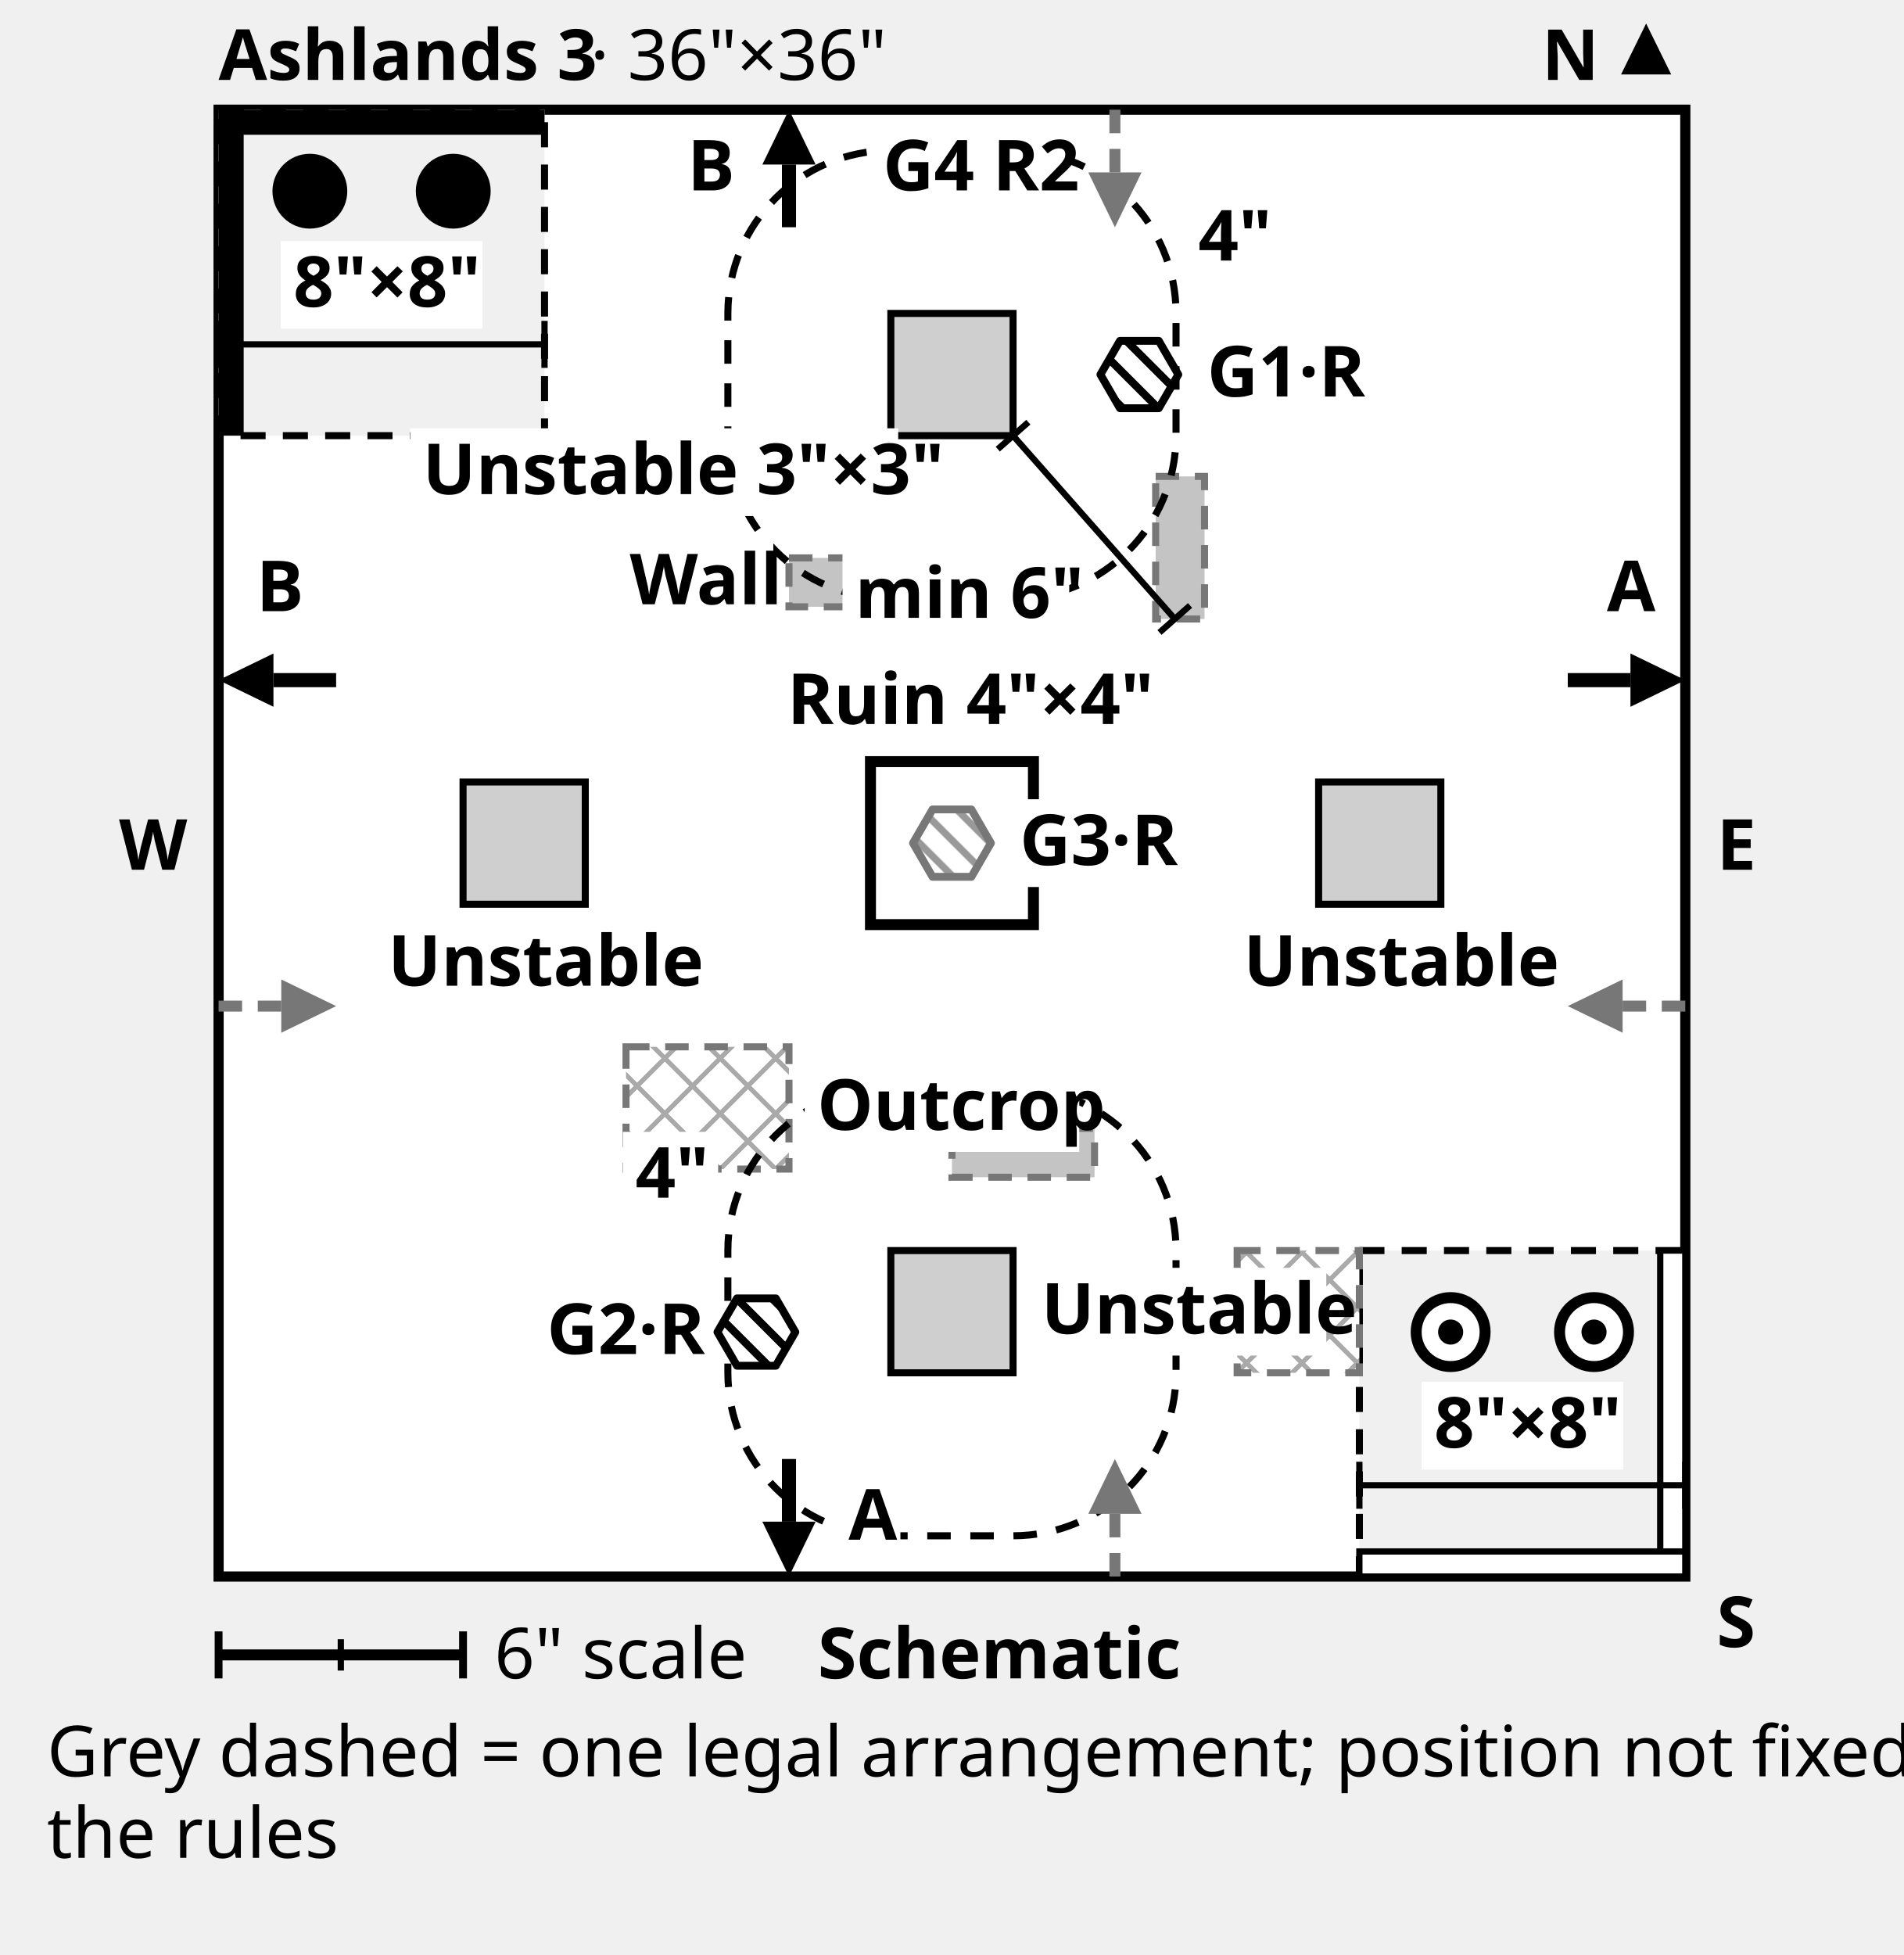
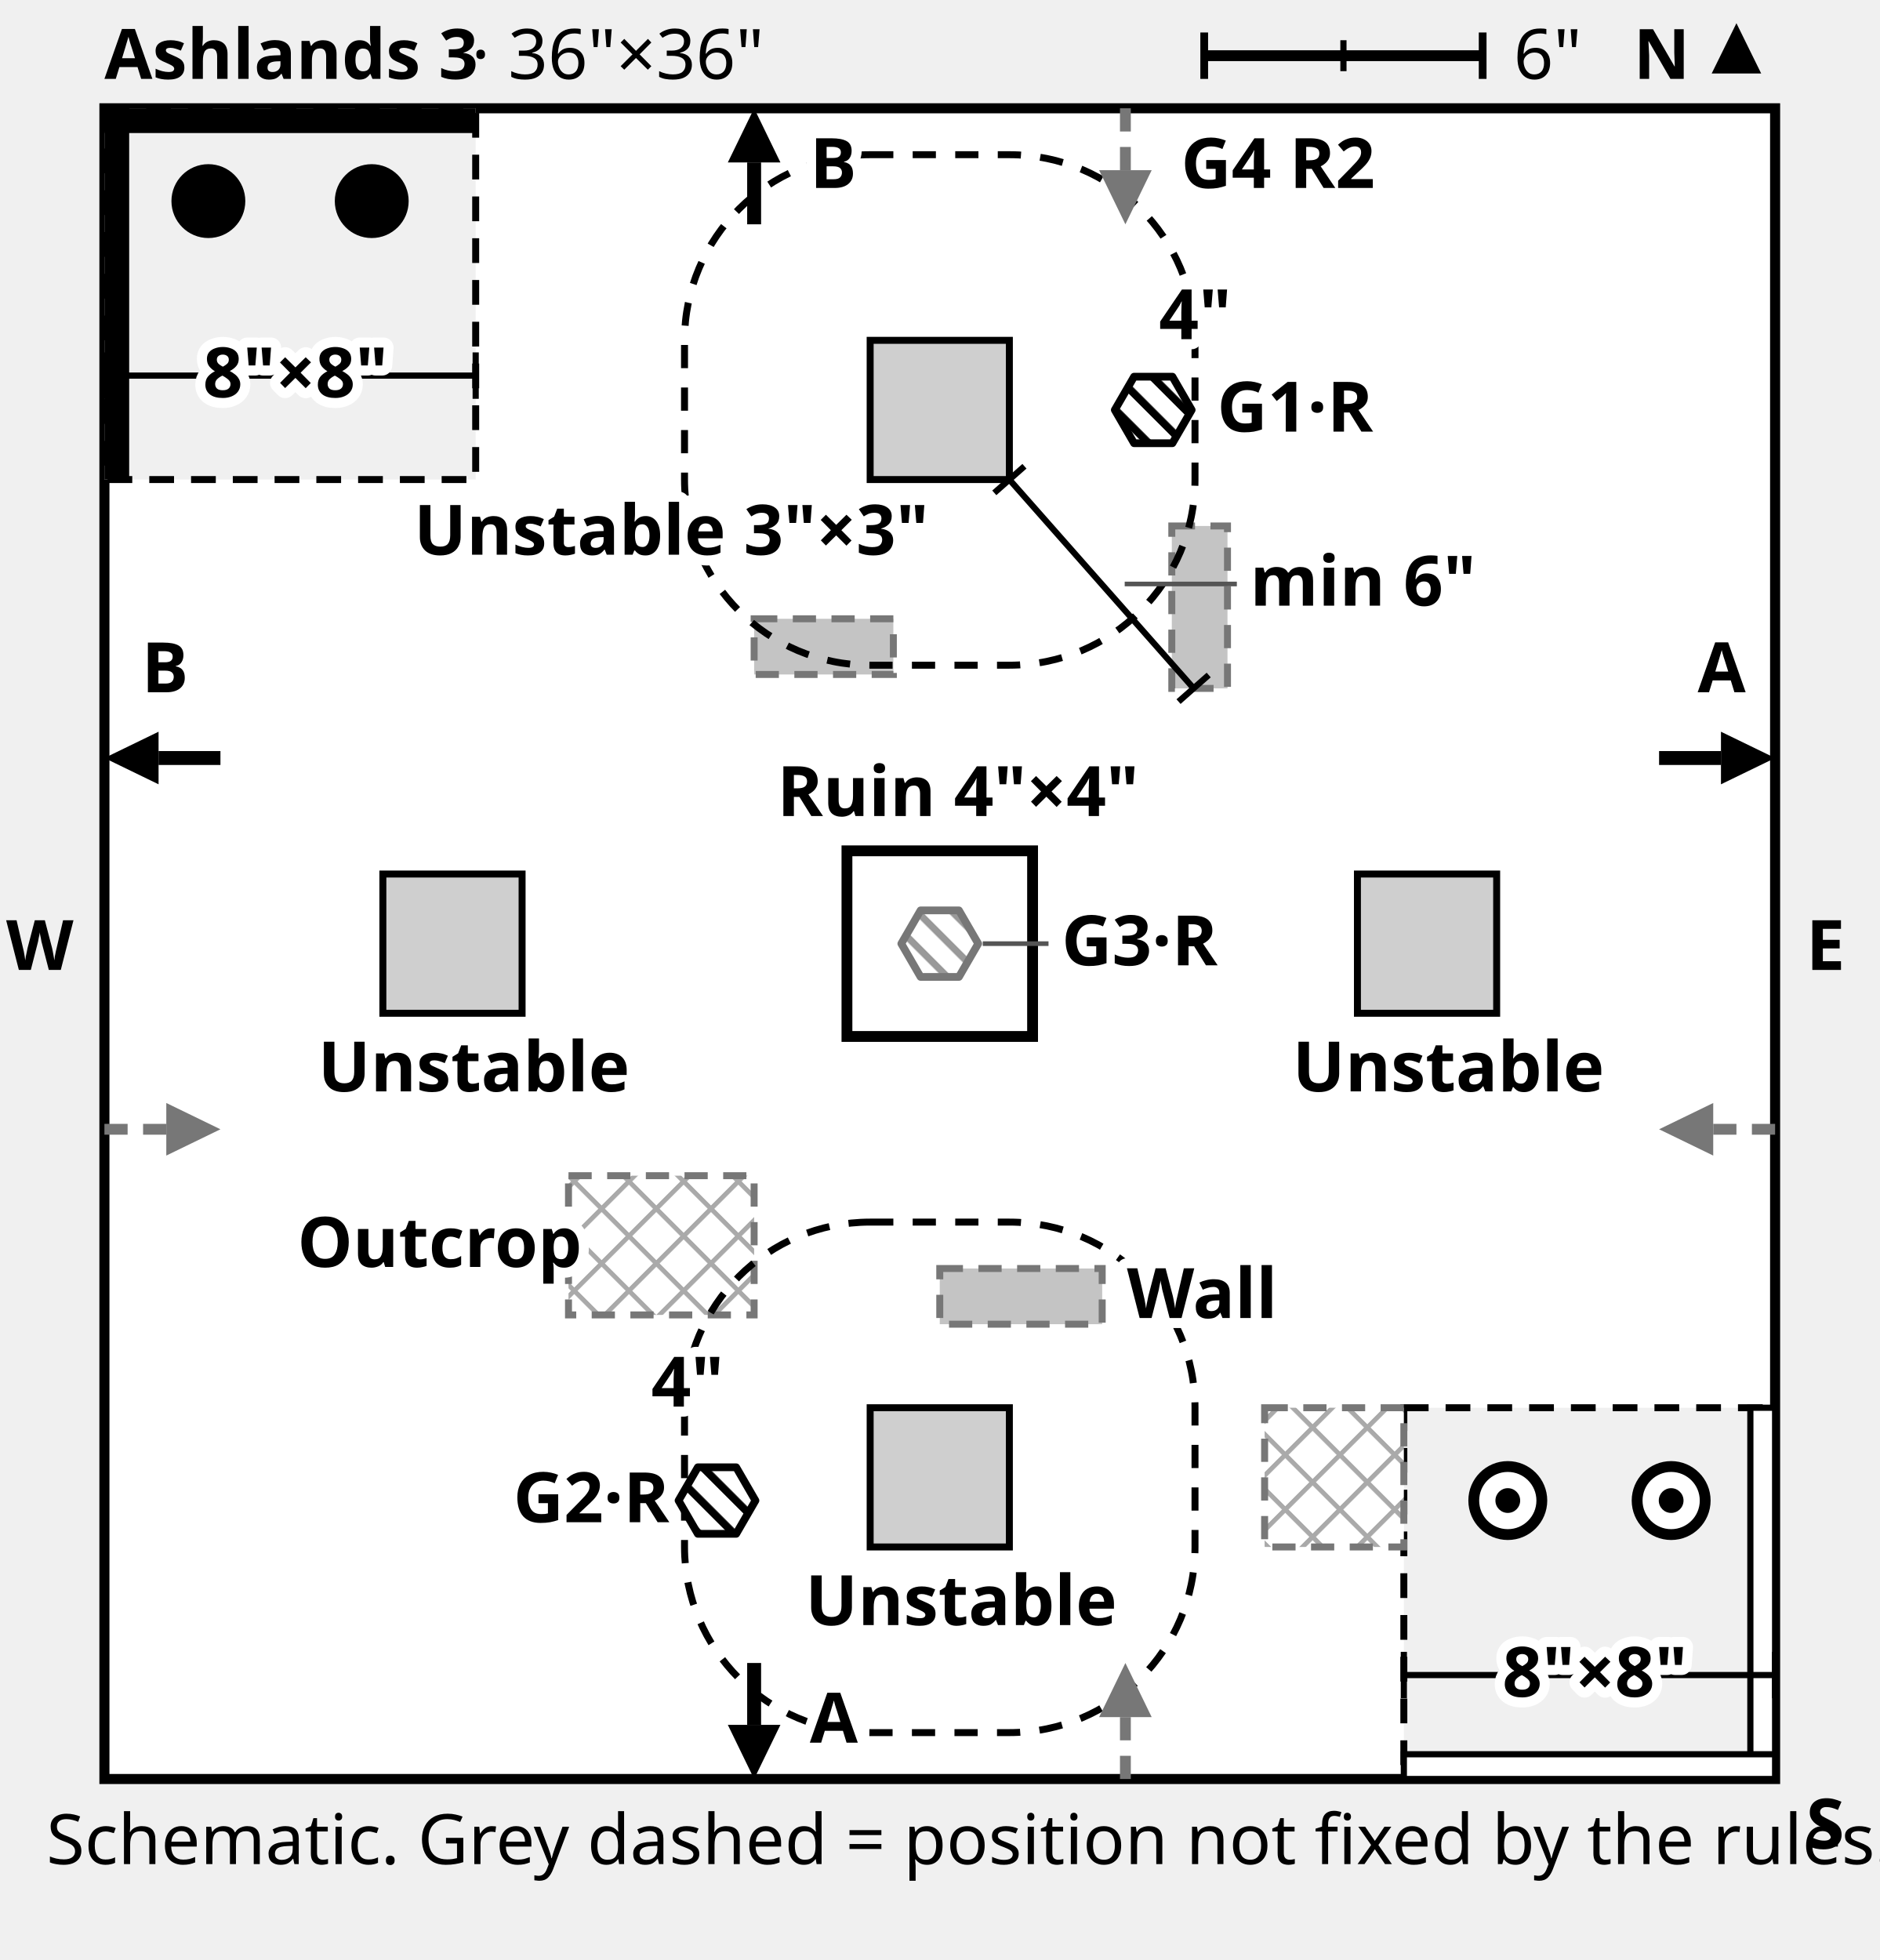
- <svg xmlns="http://www.w3.org/2000/svg" width="243pt" height="249.5pt" viewBox="0 0 243 249.5">
+ <svg xmlns="http://www.w3.org/2000/svg" width="243pt" height="253.4pt" viewBox="0 0 243 253.4">
  <defs>
    <pattern id="p-cover" width="5" height="5" patternUnits="userSpaceOnUse" patternTransform="rotate(45)">
      <rect width="5" height="5" fill="#fff" />
      <path d="M0 0.5H5M0.5 0V5" stroke="#444" stroke-width="0.7" fill="none" />
    </pattern>
    <pattern id="p-diff" width="4" height="4" patternUnits="userSpaceOnUse">
      <rect width="4" height="4" fill="#fff" />
      <circle cx="1" cy="1" r="0.75" fill="#222" />
      <circle cx="3" cy="3" r="0.75" fill="#222" />
    </pattern>
    <pattern id="p-imp" width="2.4" height="2.4" patternUnits="userSpaceOnUse" patternTransform="rotate(45)">
      <rect width="2.4" height="2.4" fill="#fff" />
      <path d="M0.4 0V2.4" stroke="#000" stroke-width="0.95" fill="none" />
    </pattern>
    <pattern id="p-mon" width="3.2" height="3.2" patternUnits="userSpaceOnUse" patternTransform="rotate(-45)">
      <rect width="3.2" height="3.2" fill="#fff" />
      <path d="M0.5 0V3.2" stroke="#000" stroke-width="1" fill="none" />
    </pattern>
    <pattern id="p-aoe" width="4" height="4" patternUnits="userSpaceOnUse" patternTransform="rotate(-45)">
      <rect width="4" height="4" fill="#fff" />
      <path d="M0.5 0V4" stroke="#777" stroke-width="1.4" fill="none" />
    </pattern>
  </defs>
  <defs>
    <pattern id="p-cover-l" width="5" height="5" patternUnits="userSpaceOnUse" patternTransform="rotate(45)">
      <rect width="5" height="5" fill="#fff" />
      <path d="M0 0.5H5M0.5 0V5" stroke="#aaa" stroke-width="0.6" fill="none" />
    </pattern>
    <pattern id="p-diff-l" width="4" height="4" patternUnits="userSpaceOnUse">
      <rect width="4" height="4" fill="#fff" />
      <circle cx="1" cy="1" r="0.7" fill="#999" />
      <circle cx="3" cy="3" r="0.7" fill="#999" />
    </pattern>
    <pattern id="p-imp-l" width="2.6" height="2.6" patternUnits="userSpaceOnUse" patternTransform="rotate(45)">
      <rect width="2.6" height="2.6" fill="#fff" />
      <path d="M0.4 0V2.6" stroke="#aaa" stroke-width="0.8" fill="none" />
    </pattern>
    <pattern id="p-mon-l" width="3.2" height="3.2" patternUnits="userSpaceOnUse" patternTransform="rotate(-45)">
      <rect width="3.2" height="3.2" fill="#fff" />
      <path d="M0.5 0V3.2" stroke="#999" stroke-width="0.9" fill="none" />
    </pattern>
    <pattern id="p-water" width="6" height="4" patternUnits="userSpaceOnUse">
      <rect width="6" height="4" fill="#fff" />
      <path d="M0 2.2Q1.5 0.4 3 2.2T6 2.2" stroke="#333" stroke-width="0.8" fill="none" />
    </pattern>
    <pattern id="p-water-l" width="6" height="4" patternUnits="userSpaceOnUse">
      <rect width="6" height="4" fill="#fff" />
      <path d="M0 2.2Q1.5 0.4 3 2.2T6 2.2" stroke="#aaa" stroke-width="0.8" fill="none" />
    </pattern>
    <pattern id="p-slip" width="6" height="6" patternUnits="userSpaceOnUse" patternTransform="rotate(-30)">
      <rect width="6" height="6" fill="#fff" />
      <path d="M0.5 1.5H3.5M3.5 4.5H5.5" stroke="#333" stroke-width="0.9" fill="none" />
    </pattern>
    <pattern id="p-slip-l" width="6" height="6" patternUnits="userSpaceOnUse" patternTransform="rotate(-30)">
      <rect width="6" height="6" fill="#fff" />
      <path d="M0.5 1.5H3.5M3.5 4.5H5.5" stroke="#aaa" stroke-width="0.9" fill="none" />
    </pattern>
-     <clipPath id="bclip">
-       <rect x="22.5" y="14" width="198" height="198" />
-     </clipPath>
    <pattern id="p-dark" width="4" height="4" patternUnits="userSpaceOnUse">
      <rect width="4" height="4" fill="#d9d9d9" />
      <path d="M0 4L4 0" stroke="#fff" stroke-width="0.9" fill="none" />
    </pattern>
+     <pattern id="p-diffo" width="4" height="4" patternUnits="userSpaceOnUse">
+       <circle cx="1" cy="1" r="0.8" fill="#222" />
+       <circle cx="3" cy="3" r="0.8" fill="#222" />
+     </pattern>
+     <pattern id="p-diffo-l" width="4" height="4" patternUnits="userSpaceOnUse">
+       <circle cx="1" cy="1" r="0.8" fill="#999" />
+       <circle cx="3" cy="3" r="0.8" fill="#999" />
+     </pattern>
+     <pattern id="p-chasm" width="6" height="6" patternUnits="userSpaceOnUse">
+       <rect width="6" height="6" fill="#d4d4d4" />
+       <path d="M1.5 0V6M4.5 0V6" stroke="#333" stroke-width="1.1" stroke-dasharray="2.6 1.6" fill="none" />
+     </pattern>
+     <pattern id="p-chasm-l" width="6" height="6" patternUnits="userSpaceOnUse">
+       <rect width="6" height="6" fill="#efefef" />
+       <path d="M1.5 0V6M4.5 0V6" stroke="#aaa" stroke-width="1.1" stroke-dasharray="2.6 1.6" fill="none" />
+     </pattern>
+     <clipPath id="bclip">
+       <rect x="13.5" y="14" width="216" height="216" />
+     </clipPath>
  </defs>
-   <rect x="27.9" y="14" width="187.2" height="187.2" fill="#fff" stroke="#000" stroke-width="1.3" />
-   <rect x="27.9" y="14" width="41.6" height="41.6" fill="#f0f0f0" stroke="#000" stroke-width="0.9" stroke-dasharray="3.2 2.2" />
-   <rect x="27.9" y="14" width="3.2" height="41.6" fill="#000" />
-   <rect x="27.9" y="14" width="41.6" height="3.2" fill="#000" />
-   <line x1="27.9" y1="43.95" x2="69.5" y2="43.95" stroke="#000" stroke-width="0.8" stroke-linecap="butt" />
-   <line x1="27.9" y1="40.95" x2="27.9" y2="46.95" stroke="#000" stroke-width="0.8" stroke-linecap="butt" />
-   <line x1="69.5" y1="40.95" x2="69.5" y2="46.95" stroke="#000" stroke-width="0.8" stroke-linecap="butt" />
-   <rect x="173.5" y="159.6" width="41.6" height="41.6" fill="#f0f0f0" stroke="#000" stroke-width="0.9" stroke-dasharray="3.2 2.2" />
-   <rect x="211.9" y="159.6" width="3.2" height="41.6" fill="#fff" stroke="#000" stroke-width="0.8" />
-   <rect x="173.5" y="198" width="41.6" height="3.2" fill="#fff" stroke="#000" stroke-width="0.8" />
-   <line x1="173.5" y1="189.55" x2="215.1" y2="189.55" stroke="#000" stroke-width="0.8" stroke-linecap="butt" />
-   <line x1="173.5" y1="186.55" x2="173.5" y2="192.55" stroke="#000" stroke-width="0.8" stroke-linecap="butt" />
-   <line x1="215.1" y1="186.55" x2="215.1" y2="192.55" stroke="#000" stroke-width="0.8" stroke-linecap="butt" />
-   <rect x="111.1" y="97.2" width="20.8" height="20.8" fill="none" stroke="#000" stroke-width="1.4" />
-   <rect x="113.7" y="40" width="15.6" height="15.6" fill="#cfcfcf" stroke="#000" stroke-width="0.9" />
-   <rect x="168.3" y="99.8" width="15.6" height="15.6" fill="#cfcfcf" stroke="#000" stroke-width="0.9" />
-   <rect x="113.7" y="159.6" width="15.6" height="15.6" fill="#cfcfcf" stroke="#000" stroke-width="0.9" />
-   <rect x="59.1" y="99.8" width="15.6" height="15.6" fill="#cfcfcf" stroke="#000" stroke-width="0.9" />
-   <rect x="100.7" y="71.2" width="15.6" height="6.24" fill="#c4c4c4" stroke="#777" stroke-width="0.9" stroke-dasharray="3 2" />
-   <rect x="121.5" y="144" width="18.2" height="6.24" fill="#c4c4c4" stroke="#777" stroke-width="0.9" stroke-dasharray="3 2" />
-   <rect x="147.5" y="60.8" width="6.24" height="18.2" fill="#c4c4c4" stroke="#777" stroke-width="0.9" stroke-dasharray="3 2" />
-   <rect x="79.9" y="133.6" width="20.8" height="15.6" fill="url(#p-cover-l)" stroke="#777" stroke-width="0.9" stroke-dasharray="3 2" />
-   <rect x="157.9" y="159.6" width="15.6" height="15.6" fill="url(#p-cover-l)" stroke="#777" stroke-width="0.9" stroke-dasharray="3 2" />
-   <line x1="129.3" y1="55.6" x2="149.94" y2="78.99" stroke="#000" stroke-width="0.8" stroke-linecap="butt" />
-   <line x1="131.25" y1="53.88" x2="127.35" y2="57.32" stroke="#000" stroke-width="0.8" stroke-linecap="butt" />
-   <line x1="151.89" y1="77.27" x2="147.99" y2="80.72" stroke="#000" stroke-width="0.8" stroke-linecap="butt" />
-   <g clip-path="url(#bclip)">
-     <path d="M113.7 19.2 H129.3 A20.8 20.8 0 0 1 150.1 40 V55.6 A20.8 20.8 0 0 1 129.3 76.4 H113.7 A20.8 20.8 0 0 1 92.9 55.6 V40 A20.8 20.8 0 0 1 113.7 19.2 Z" fill="none" stroke="#000" stroke-width="0.9" stroke-linecap="butt" stroke-linejoin="round" stroke-dasharray="3 2.5" />
-   </g>
-   <g clip-path="url(#bclip)">
-     <path d="M113.7 138.8 H129.3 A20.8 20.8 0 0 1 150.1 159.6 V175.2 A20.8 20.8 0 0 1 129.3 196 H113.7 A20.8 20.8 0 0 1 92.9 175.2 V159.6 A20.8 20.8 0 0 1 113.7 138.8 Z" fill="none" stroke="#000" stroke-width="0.9" stroke-linecap="butt" stroke-linejoin="round" stroke-dasharray="3 2.5" />
-   </g>
-   <polygon points="150.39,47.8 147.9,52.1 142.94,52.1 140.45,47.8 142.94,43.5 147.9,43.5" fill="url(#p-mon)" stroke="#000" stroke-width="1" stroke-linejoin="round" />
-   <polygon points="101.51,170 99.02,174.3 94.06,174.3 91.57,170 94.06,165.7 99.02,165.7" fill="url(#p-mon)" stroke="#000" stroke-width="1" stroke-linejoin="round" />
-   <polygon points="126.47,107.6 123.98,111.9 119.02,111.9 116.53,107.6 119.02,103.3 123.98,103.3" fill="url(#p-mon-l)" stroke="#777" stroke-width="1" stroke-linejoin="round" />
-   <line x1="142.3" y1="14" x2="142.3" y2="22" stroke="#777" stroke-width="1.4" stroke-linecap="butt" stroke-dasharray="3 2" />
-   <polygon points="142.3,29 138.9,22 145.7,22" fill="#777" />
-   <line x1="215.1" y1="128.4" x2="207.1" y2="128.4" stroke="#777" stroke-width="1.4" stroke-linecap="butt" stroke-dasharray="3 2" />
-   <polygon points="200.1,128.4 207.1,125 207.1,131.8" fill="#777" />
-   <line x1="142.3" y1="201.2" x2="142.3" y2="193.2" stroke="#777" stroke-width="1.4" stroke-linecap="butt" stroke-dasharray="3 2" />
-   <polygon points="142.3,186.2 145.7,193.2 138.9,193.2" fill="#777" />
-   <line x1="27.9" y1="128.4" x2="35.9" y2="128.4" stroke="#777" stroke-width="1.4" stroke-linecap="butt" stroke-dasharray="3 2" />
-   <polygon points="42.9,128.4 35.9,131.8 35.9,125" fill="#777" />
-   <line x1="100.7" y1="186.2" x2="100.7" y2="194.2" stroke="#000" stroke-width="1.8" stroke-linecap="butt" />
-   <polygon points="100.7,201.2 97.3,194.2 104.1,194.2" fill="#000" />
-   <line x1="200.1" y1="86.8" x2="208.1" y2="86.8" stroke="#000" stroke-width="1.8" stroke-linecap="butt" />
-   <polygon points="215.1,86.8 208.1,90.2 208.1,83.4" fill="#000" />
-   <line x1="100.7" y1="29" x2="100.7" y2="21" stroke="#000" stroke-width="1.8" stroke-linecap="butt" />
-   <polygon points="100.7,14 104.1,21 97.3,21" fill="#000" />
-   <line x1="42.9" y1="86.8" x2="34.9" y2="86.8" stroke="#000" stroke-width="1.8" stroke-linecap="butt" />
-   <polygon points="27.9,86.8 34.9,83.4 34.9,90.2" fill="#000" />
-   <circle cx="39.55" cy="24.4" r="4.4" fill="#000" stroke="#000" stroke-width="0.75" />
-   <circle cx="57.85" cy="24.4" r="4.4" fill="#000" stroke="#000" stroke-width="0.75" />
-   <circle cx="185.15" cy="170" r="4.4" fill="#fff" stroke="#000" stroke-width="1.4" />
-   <circle cx="185.15" cy="170" r="1.6" fill="#000" />
-   <circle cx="203.45" cy="170" r="4.4" fill="#fff" stroke="#000" stroke-width="1.4" />
-   <circle cx="203.45" cy="170" r="1.6" fill="#000" />
-   <rect x="35.84" y="30.75" width="25.73" height="11.2" fill="#fff" />
-   <text x="37.44" y="39.15" font-weight="600" font-family="'Source Sans 3'" font-size="9" fill="#000">8"×8"</text>
-   <rect x="181.44" y="176.35" width="25.73" height="11.2" fill="#fff" />
-   <text x="183.04" y="184.75" font-weight="600" font-family="'Source Sans 3'" font-size="9" fill="#000">8"×8"</text>
-   <rect x="98.87" y="84" width="45.26" height="11.2" fill="#fff" />
-   <text x="100.47" y="92.4" font-weight="600" font-family="'Source Sans 3'" font-size="9" fill="#000">Ruin 4"×4"</text>
-   <rect x="52.34" y="54.66" width="62.3" height="11.2" fill="#fff" />
-   <text x="53.94" y="63.06" font-weight="600" font-family="'Source Sans 3'" font-size="9" fill="#000">Unstable 3"×3"</text>
-   <rect x="157.11" y="117.4" width="37.98" height="11.2" fill="#fff" />
-   <text x="158.71" y="125.8" font-weight="600" font-family="'Source Sans 3'" font-size="9" fill="#000">Unstable</text>
-   <rect x="131.3" y="161.8" width="37.98" height="11.2" fill="#fff" />
-   <text x="132.9" y="170.2" font-weight="600" font-family="'Source Sans 3'" font-size="9" fill="#000">Unstable</text>
-   <rect x="47.91" y="117.4" width="37.98" height="11.2" fill="#fff" />
-   <text x="49.51" y="125.8" font-weight="600" font-family="'Source Sans 3'" font-size="9" fill="#000">Unstable</text>
-   <rect x="78.78" y="68.72" width="19.92" height="11.2" fill="#fff" />
-   <text x="80.38" y="77.12" font-weight="600" font-family="'Source Sans 3'" font-size="9" fill="#000">Wall</text>
-   <rect x="102.7" y="135.8" width="35.05" height="11.2" fill="#fff" />
-   <text x="104.3" y="144.2" font-weight="600" font-family="'Source Sans 3'" font-size="9" fill="#000">Outcrop</text>
-   <rect x="107.53" y="70.45" width="28.94" height="11.2" fill="#fff" />
-   <text x="109.13" y="78.85" font-weight="600" font-family="'Source Sans 3'" font-size="9" fill="#000">min 6"</text>
-   <rect x="151.34" y="24.85" width="12.16" height="11.2" fill="#fff" />
-   <text x="152.94" y="33.25" font-weight="600" font-family="'Source Sans 3'" font-size="9" fill="#000">4"</text>
-   <rect x="79.5" y="144.45" width="12.16" height="11.2" fill="#fff" />
-   <text x="81.1" y="152.85" font-weight="600" font-family="'Source Sans 3'" font-size="9" fill="#000">4"</text>
-   <rect x="152.48" y="42.2" width="21.27" height="11.2" fill="#fff" />
-   <text x="154.08" y="50.6" font-weight="600" font-family="'Source Sans 3'" font-size="9" fill="#000">G1·R</text>
-   <rect x="68.21" y="164.4" width="21.27" height="11.2" fill="#fff" />
-   <text x="69.81" y="172.8" font-weight="600" font-family="'Source Sans 3'" font-size="9" fill="#000">G2·R</text>
-   <rect x="128.56" y="102" width="21.27" height="11.2" fill="#fff" />
-   <text x="130.16" y="110.4" font-weight="600" font-family="'Source Sans 3'" font-size="9" fill="#000">G3·R</text>
-   <rect x="111.09" y="15.9" width="25.21" height="11.2" fill="#fff" />
-   <text x="112.69" y="24.3" font-weight="600" font-family="'Source Sans 3'" font-size="9" fill="#000">G4 R2</text>
-   <rect x="106.7" y="188.1" width="8.22" height="11.2" fill="#fff" />
-   <text x="108.3" y="196.5" font-weight="600" font-family="'Source Sans 3'" font-size="9" fill="#000">A</text>
-   <rect x="203.49" y="69.6" width="8.22" height="11.2" fill="#fff" />
-   <text x="205.09" y="78" font-weight="600" font-family="'Source Sans 3'" font-size="9" fill="#000">A</text>
-   <rect x="86.13" y="15.9" width="8.57" height="11.2" fill="#fff" />
-   <text x="87.73" y="24.3" font-weight="600" font-family="'Source Sans 3'" font-size="9" fill="#000">B</text>
-   <rect x="31.11" y="69.6" width="8.57" height="11.2" fill="#fff" />
-   <text x="32.71" y="78" font-weight="600" font-family="'Source Sans 3'" font-size="9" fill="#000">B</text>
-   <text x="27.9" y="10.2" font-weight="700" font-family="'Source Sans 3'" font-size="9" fill="#000">Ashlands 3</text>
-   <text x="75.34" y="10.2" font-weight="400" font-family="'Source Sans 3'" font-size="9" fill="#000">·  36"×36"</text>
-   <polygon points="210.1,3 206.9,9.5 213.3,9.5" fill="#000" />
-   <text x="204.1" y="10.2" font-weight="700" font-family="'Source Sans 3'" font-size="9" fill="#000" text-anchor="end">N</text>
-   <text x="23.9" y="111" font-weight="700" font-family="'Source Sans 3'" font-size="9" fill="#000" text-anchor="end">W</text>
-   <text x="219.1" y="111" font-weight="700" font-family="'Source Sans 3'" font-size="9" fill="#000">E</text>
-   <line x1="27.9" y1="211.2" x2="59.1" y2="211.2" stroke="#000" stroke-width="1.4" stroke-linecap="butt" />
-   <line x1="27.9" y1="208.2" x2="27.9" y2="214.2" stroke="#000" stroke-width="1" stroke-linecap="butt" />
-   <line x1="59.1" y1="208.2" x2="59.1" y2="214.2" stroke="#000" stroke-width="1" stroke-linecap="butt" />
-   <line x1="43.5" y1="209.2" x2="43.5" y2="213.2" stroke="#000" stroke-width="0.8" stroke-linecap="butt" />
-   <text x="63.1" y="214.2" font-weight="400" font-family="'Source Sans 3'" font-size="9" fill="#000">6" scale</text>
-   <text x="104.38" y="214.2" font-weight="600" font-family="'Source Sans 3'" font-size="9" fill="#000">Schematic</text>
-   <text x="215.1" y="214.2" font-family="'Source Sans 3'" font-size="9" fill="#000" />
-   <text x="219.1" y="210.2" font-weight="700" font-family="'Source Sans 3'" font-size="9" fill="#000">S</text>
-   <text x="6" y="226.7" font-weight="400" font-family="'Source Sans 3'" font-size="9" fill="#000">Grey dashed = one legal arrangement; position not fixed by</text>
-   <text x="6" y="237.1" font-weight="400" font-family="'Source Sans 3'" font-size="9" fill="#000">the rules</text>
+   <rect x="13.5" y="14" width="216" height="216" fill="#fff" stroke="#000" stroke-width="1.3" />
+   <g data-glyph="zone-A">
+     <rect x="13.5" y="14" width="48" height="48" fill="#f0f0f0" stroke="#000" stroke-width="0.9" stroke-dasharray="3.2 2.2" />
+     <rect x="13.5" y="14" width="3.2" height="48" fill="#000" />
+     <rect x="13.5" y="14" width="48" height="3.2" fill="#000" />
+   </g>
+   <g data-glyph="dim">
+     <line x1="13.5" y1="48.56" x2="61.5" y2="48.56" stroke="#000" stroke-width="0.8" stroke-linecap="butt" />
+     <line x1="13.5" y1="45.56" x2="13.5" y2="51.56" stroke="#000" stroke-width="0.8" stroke-linecap="butt" />
+     <line x1="61.5" y1="45.56" x2="61.5" y2="51.56" stroke="#000" stroke-width="0.8" stroke-linecap="butt" />
+   </g>
+   <g data-glyph="zone-B">
+     <rect x="181.5" y="182" width="48" height="48" fill="#f0f0f0" stroke="#000" stroke-width="0.9" stroke-dasharray="3.2 2.2" />
+     <rect x="226.3" y="182" width="3.2" height="48" fill="#fff" stroke="#000" stroke-width="0.8" />
+     <rect x="181.5" y="226.8" width="48" height="3.2" fill="#fff" stroke="#000" stroke-width="0.8" />
+   </g>
+   <g data-glyph="dim">
+     <line x1="181.5" y1="216.56" x2="229.5" y2="216.56" stroke="#000" stroke-width="0.8" stroke-linecap="butt" />
+     <line x1="181.5" y1="213.56" x2="181.5" y2="219.56" stroke="#000" stroke-width="0.8" stroke-linecap="butt" />
+     <line x1="229.5" y1="213.56" x2="229.5" y2="219.56" stroke="#000" stroke-width="0.8" stroke-linecap="butt" />
+   </g>
+   <g data-glyph="ter-open">
+     <rect x="109.5" y="110" width="24" height="24" fill="none" stroke="#000" stroke-width="1.4" />
+   </g>
+   <g data-glyph="ter-hazard">
+     <rect x="112.5" y="44" width="18" height="18" fill="#cfcfcf" stroke="#000" stroke-width="0.9" />
+   </g>
+   <g data-glyph="ter-hazard">
+     <rect x="175.5" y="113" width="18" height="18" fill="#cfcfcf" stroke="#000" stroke-width="0.9" />
+   </g>
+   <g data-glyph="ter-hazard">
+     <rect x="112.5" y="182" width="18" height="18" fill="#cfcfcf" stroke="#000" stroke-width="0.9" />
+   </g>
+   <g data-glyph="ter-hazard">
+     <rect x="49.5" y="113" width="18" height="18" fill="#cfcfcf" stroke="#000" stroke-width="0.9" />
+   </g>
+   <g data-glyph="ter-blocking" data-state="illus">
+     <rect x="97.5" y="80" width="18" height="7.2" fill="#c4c4c4" stroke="#777" stroke-width="0.9" stroke-dasharray="3 2" />
+   </g>
+   <g data-glyph="ter-blocking" data-state="illus">
+     <rect x="121.5" y="164" width="21" height="7.2" fill="#c4c4c4" stroke="#777" stroke-width="0.9" stroke-dasharray="3 2" />
+   </g>
+   <g data-glyph="ter-blocking" data-state="illus">
+     <rect x="151.5" y="68" width="7.2" height="21" fill="#c4c4c4" stroke="#777" stroke-width="0.9" stroke-dasharray="3 2" />
+   </g>
+   <g data-glyph="ter-cover" data-state="illus">
+     <rect x="73.5" y="152" width="24" height="18" fill="url(#p-cover-l)" stroke="#777" stroke-width="0.9" stroke-dasharray="3 2" />
+   </g>
+   <g data-glyph="ter-cover" data-state="illus">
+     <rect x="163.5" y="182" width="18" height="18" fill="url(#p-cover-l)" stroke="#777" stroke-width="0.9" stroke-dasharray="3 2" />
+   </g>
+   <g data-glyph="dim">
+     <line x1="130.5" y1="62" x2="154.32" y2="88.99" stroke="#000" stroke-width="0.8" stroke-linecap="butt" />
+     <line x1="132.45" y1="60.28" x2="128.55" y2="63.72" stroke="#000" stroke-width="0.8" stroke-linecap="butt" />
+     <line x1="156.27" y1="87.27" x2="152.37" y2="90.71" stroke="#000" stroke-width="0.8" stroke-linecap="butt" />
+   </g>
+   <g data-glyph="ring">
+     <g clip-path="url(#bclip)">
+       <path d="M112.5 20 H130.5 A24 24 0 0 1 154.5 44 V62 A24 24 0 0 1 130.5 86 H112.5 A24 24 0 0 1 88.5 62 V44 A24 24 0 0 1 112.5 20 Z" fill="none" stroke="#000" stroke-width="0.9" stroke-linecap="butt" stroke-linejoin="round" stroke-dasharray="3 2.5" />
+     </g>
+   </g>
+   <g data-glyph="ring">
+     <g clip-path="url(#bclip)">
+       <path d="M112.5 158 H130.5 A24 24 0 0 1 154.5 182 V200 A24 24 0 0 1 130.5 224 H112.5 A24 24 0 0 1 88.5 200 V182 A24 24 0 0 1 112.5 158 Z" fill="none" stroke="#000" stroke-width="0.9" stroke-linecap="butt" stroke-linejoin="round" stroke-dasharray="3 2.5" />
+     </g>
+   </g>
+   <g data-glyph="mon">
+     <polygon points="154.07,53 151.58,57.3 146.62,57.3 144.13,53 146.62,48.7 151.58,48.7" fill="url(#p-mon)" stroke="#000" stroke-width="1" stroke-linejoin="round" />
+   </g>
+   <g data-glyph="mon">
+     <polygon points="97.67,194 95.18,198.3 90.22,198.3 87.73,194 90.22,189.7 95.18,189.7" fill="url(#p-mon)" stroke="#000" stroke-width="1" stroke-linejoin="round" />
+   </g>
+   <g data-glyph="mon" data-state="illus">
+     <polygon points="126.47,122 123.98,126.3 119.02,126.3 116.53,122 119.02,117.7 123.98,117.7" fill="url(#p-mon-l)" stroke="#777" stroke-width="1" stroke-linejoin="round" />
+   </g>
+   <g data-glyph="arr-arrive" data-state="illus">
+     <line x1="145.5" y1="14" x2="145.5" y2="22" stroke="#777" stroke-width="1.4" stroke-linecap="butt" stroke-dasharray="3 2" />
+     <polygon points="145.5,29 142.1,22 148.9,22" fill="#777" />
+   </g>
+   <g data-glyph="arr-arrive" data-state="illus">
+     <line x1="229.5" y1="146" x2="221.5" y2="146" stroke="#777" stroke-width="1.4" stroke-linecap="butt" stroke-dasharray="3 2" />
+     <polygon points="214.5,146 221.5,142.6 221.5,149.4" fill="#777" />
+   </g>
+   <g data-glyph="arr-arrive" data-state="illus">
+     <line x1="145.5" y1="230" x2="145.5" y2="222" stroke="#777" stroke-width="1.4" stroke-linecap="butt" stroke-dasharray="3 2" />
+     <polygon points="145.5,215 148.9,222 142.1,222" fill="#777" />
+   </g>
+   <g data-glyph="arr-arrive" data-state="illus">
+     <line x1="13.5" y1="146" x2="21.5" y2="146" stroke="#777" stroke-width="1.4" stroke-linecap="butt" stroke-dasharray="3 2" />
+     <polygon points="28.5,146 21.5,149.4 21.5,142.6" fill="#777" />
+   </g>
+   <g data-glyph="arr-exit">
+     <line x1="97.5" y1="215" x2="97.5" y2="223" stroke="#000" stroke-width="1.8" stroke-linecap="butt" />
+     <polygon points="97.5,230 94.1,223 100.9,223" fill="#000" />
+   </g>
+   <g data-glyph="arr-exit">
+     <line x1="214.5" y1="98" x2="222.5" y2="98" stroke="#000" stroke-width="1.8" stroke-linecap="butt" />
+     <polygon points="229.5,98 222.5,101.4 222.5,94.6" fill="#000" />
+   </g>
+   <g data-glyph="arr-exit">
+     <line x1="97.5" y1="29" x2="97.5" y2="21" stroke="#000" stroke-width="1.8" stroke-linecap="butt" />
+     <polygon points="97.5,14 100.9,21 94.1,21" fill="#000" />
+   </g>
+   <g data-glyph="arr-exit">
+     <line x1="28.5" y1="98" x2="20.5" y2="98" stroke="#000" stroke-width="1.8" stroke-linecap="butt" />
+     <polygon points="13.5,98 20.5,94.6 20.5,101.4" fill="#000" />
+   </g>
+   <g data-glyph="hero-A">
+     <circle cx="26.94" cy="26" r="4.4" fill="#000" stroke="#000" stroke-width="0.75" />
+   </g>
+   <g data-glyph="hero-A">
+     <circle cx="48.06" cy="26" r="4.4" fill="#000" stroke="#000" stroke-width="0.75" />
+   </g>
+   <g data-glyph="hero-B">
+     <circle cx="194.94" cy="194" r="4.4" fill="#fff" stroke="#000" stroke-width="1.4" />
+     <circle cx="194.94" cy="194" r="1.6" fill="#000" />
+   </g>
+   <g data-glyph="hero-B">
+     <circle cx="216.06" cy="194" r="4.4" fill="#fff" stroke="#000" stroke-width="1.4" />
+     <circle cx="216.06" cy="194" r="1.6" fill="#000" />
+   </g>
+   <text x="26.24" y="51.36" font-family="'Source Sans 3'" font-size="9" font-weight="600" fill="#000" stroke="#fff" stroke-width="2.6" stroke-linejoin="round" paint-order="stroke">8"×8"</text>
+   <text x="194.24" y="219.36" font-family="'Source Sans 3'" font-size="9" font-weight="600" fill="#000" stroke="#fff" stroke-width="2.6" stroke-linejoin="round" paint-order="stroke">8"×8"</text>
+   <text x="149.84" y="43.85" font-family="'Source Sans 3'" font-size="9" font-weight="600" fill="#000" stroke="#fff" stroke-width="2.6" stroke-linejoin="round" paint-order="stroke">4"</text>
+   <text x="84.2" y="181.85" font-family="'Source Sans 3'" font-size="9" font-weight="600" fill="#000" stroke="#fff" stroke-width="2.6" stroke-linejoin="round" paint-order="stroke">4"</text>
+   <text x="100.47" y="105.5" font-family="'Source Sans 3'" font-size="9" font-weight="600" fill="#000" stroke="#fff" stroke-width="2.6" stroke-linejoin="round" paint-order="stroke">Ruin 4"×4"</text>
+   <text x="53.52" y="71.72" font-family="'Source Sans 3'" font-size="9" font-weight="600" fill="#000" stroke="#fff" stroke-width="2.6" stroke-linejoin="round" paint-order="stroke">Unstable 3"×3"</text>
+   <text x="167.11" y="141.1" font-family="'Source Sans 3'" font-size="9" font-weight="600" fill="#000" stroke="#fff" stroke-width="2.6" stroke-linejoin="round" paint-order="stroke">Unstable</text>
+   <text x="104.11" y="210.1" font-family="'Source Sans 3'" font-size="9" font-weight="600" fill="#000" stroke="#fff" stroke-width="2.6" stroke-linejoin="round" paint-order="stroke">Unstable</text>
+   <text x="41.11" y="141.1" font-family="'Source Sans 3'" font-size="9" font-weight="600" fill="#000" stroke="#fff" stroke-width="2.6" stroke-linejoin="round" paint-order="stroke">Unstable</text>
+   <text x="145.7" y="170.4" font-family="'Source Sans 3'" font-size="9" font-weight="600" fill="#000" stroke="#fff" stroke-width="2.6" stroke-linejoin="round" paint-order="stroke">Wall</text>
+   <text x="38.45" y="163.8" font-family="'Source Sans 3'" font-size="9" font-weight="600" fill="#000" stroke="#fff" stroke-width="2.6" stroke-linejoin="round" paint-order="stroke">Outcrop</text>
+   <g data-glyph="leader">
+     <line x1="145.41" y1="75.5" x2="159.91" y2="75.5" stroke="#555" stroke-width="0.6" stroke-linecap="butt" />
+   </g>
+   <text x="161.61" y="78.3" font-family="'Source Sans 3'" font-size="9" font-weight="600" fill="#000" stroke="#fff" stroke-width="2.6" stroke-linejoin="round" paint-order="stroke">min 6"</text>
+   <text x="157.36" y="55.8" font-family="'Source Sans 3'" font-size="9" font-weight="600" fill="#000" stroke="#fff" stroke-width="2.6" stroke-linejoin="round" paint-order="stroke">G1·R</text>
+   <text x="66.37" y="196.8" font-family="'Source Sans 3'" font-size="9" font-weight="600" fill="#000" stroke="#fff" stroke-width="2.6" stroke-linejoin="round" paint-order="stroke">G2·R</text>
+   <g data-glyph="leader">
+     <line x1="127.06" y1="122" x2="135.56" y2="122" stroke="#555" stroke-width="0.6" stroke-linecap="butt" />
+   </g>
+   <text x="137.26" y="124.8" font-family="'Source Sans 3'" font-size="9" font-weight="600" fill="#000" stroke="#fff" stroke-width="2.6" stroke-linejoin="round" paint-order="stroke">G3·R</text>
+   <text x="152.7" y="24.3" font-family="'Source Sans 3'" font-size="9" font-weight="600" fill="#000" stroke="#fff" stroke-width="2.6" stroke-linejoin="round" paint-order="stroke">G4 R2</text>
+   <text x="104.7" y="225.3" font-family="'Source Sans 3'" font-size="9" font-weight="600" fill="#000" stroke="#fff" stroke-width="2.6" stroke-linejoin="round" paint-order="stroke">A</text>
+   <text x="219.49" y="89.5" font-family="'Source Sans 3'" font-size="9" font-weight="600" fill="#000" stroke="#fff" stroke-width="2.6" stroke-linejoin="round" paint-order="stroke">A</text>
+   <text x="104.7" y="24.3" font-family="'Source Sans 3'" font-size="9" font-weight="600" fill="#000" stroke="#fff" stroke-width="2.6" stroke-linejoin="round" paint-order="stroke">B</text>
+   <text x="18.31" y="89.5" font-family="'Source Sans 3'" font-size="9" font-weight="600" fill="#000" stroke="#fff" stroke-width="2.6" stroke-linejoin="round" paint-order="stroke">B</text>
+   <text x="13.5" y="10.2" font-weight="700" font-family="'Source Sans 3'" font-size="9" fill="#000">Ashlands 3</text>
+   <text x="60.94" y="10.2" font-weight="400" font-family="'Source Sans 3'" font-size="9" fill="#000">·  36"×36"</text>
+   <g data-glyph="compass">
+     <polygon points="224.5,3 221.3,9.5 227.7,9.5" fill="#000" />
+     <text x="218.5" y="10.2" font-weight="700" font-family="'Source Sans 3'" font-size="9" fill="#000" text-anchor="end">N</text>
+   </g>
+   <g data-glyph="scale">
+     <line x1="155.69" y1="7.2" x2="191.69" y2="7.2" stroke="#000" stroke-width="1.4" stroke-linecap="butt" />
+     <line x1="155.69" y1="4.2" x2="155.69" y2="10.2" stroke="#000" stroke-width="1" stroke-linecap="butt" />
+     <line x1="191.69" y1="4.2" x2="191.69" y2="10.2" stroke="#000" stroke-width="1" stroke-linecap="butt" />
+     <line x1="173.69" y1="5.2" x2="173.69" y2="9.2" stroke="#000" stroke-width="0.8" stroke-linecap="butt" />
+     <text x="195.69" y="10.2" font-weight="400" font-family="'Source Sans 3'" font-size="9" fill="#000">6"</text>
+   </g>
+   <text x="9.5" y="125.4" font-weight="700" font-family="'Source Sans 3'" font-size="9" fill="#000" text-anchor="end">W</text>
+   <text x="233.5" y="125.4" font-weight="700" font-family="'Source Sans 3'" font-size="9" fill="#000">E</text>
+   <text x="233.5" y="239" font-weight="700" font-family="'Source Sans 3'" font-size="9" fill="#000">S</text>
+   <text x="6" y="241" font-weight="400" font-family="'Source Sans 3'" font-size="9" fill="#000">Schematic. Grey dashed = position not fixed by the rules.</text>
</svg>
